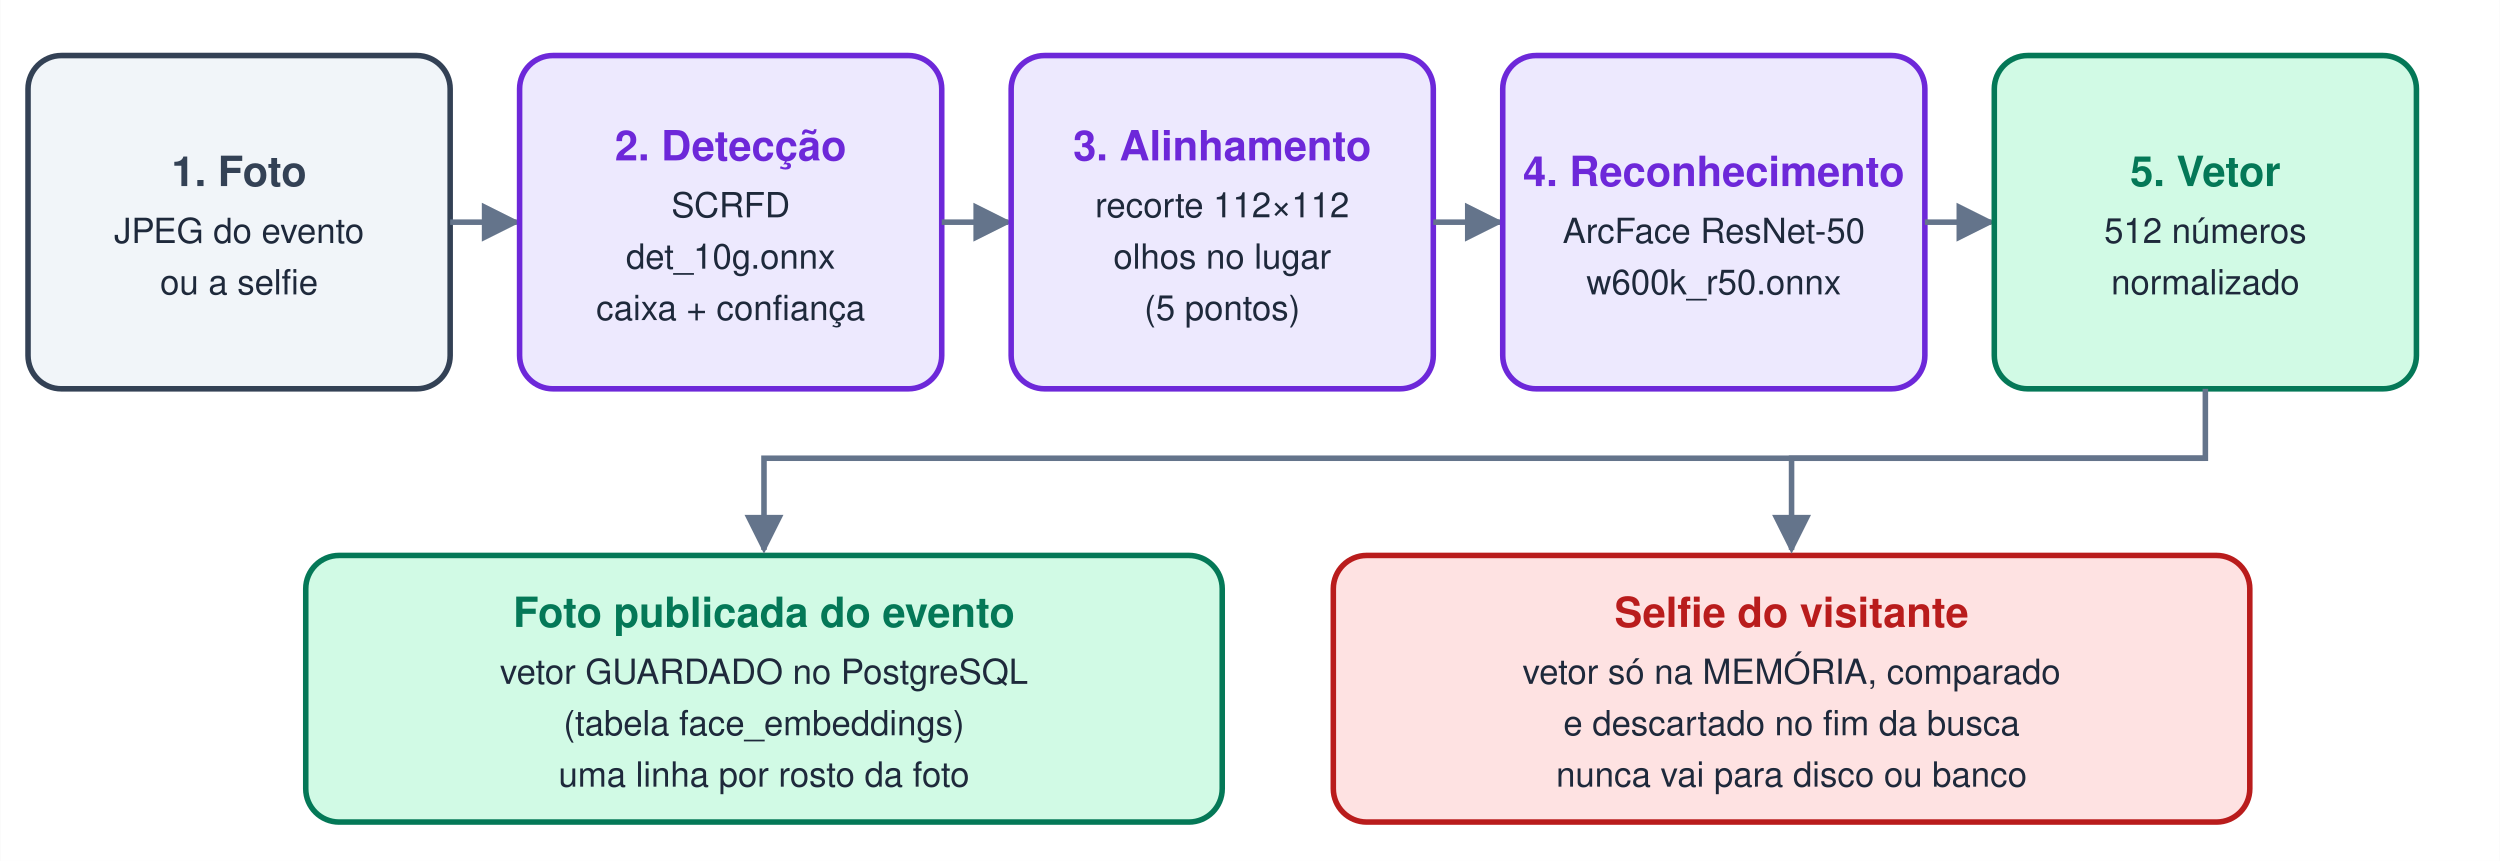
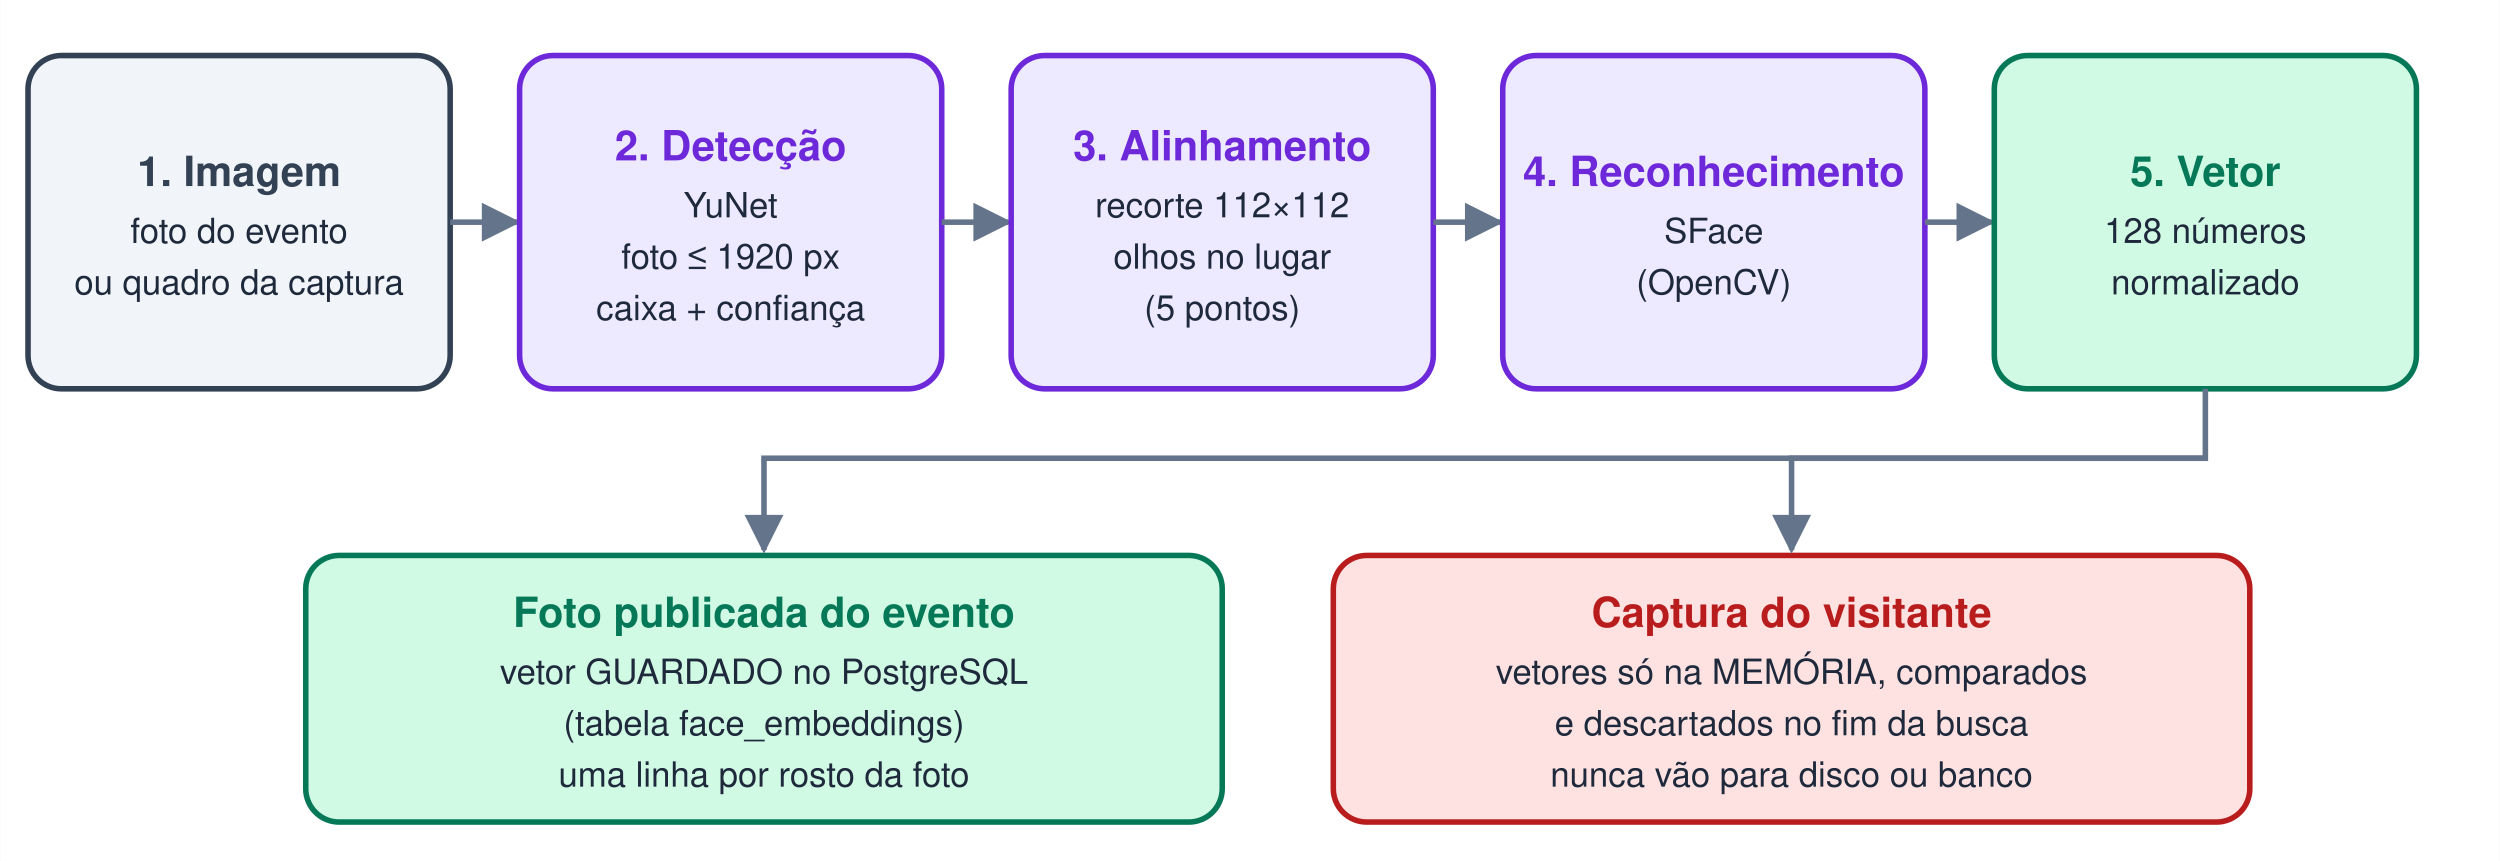
<svg xmlns="http://www.w3.org/2000/svg" width="16cm" height="5.51cm" viewBox="0 0 900 310">
  <defs>
    <marker id="seta" viewBox="0 0 10 10" refX="9" refY="5" markerWidth="7" markerHeight="7" orient="auto-start-reverse">
      <path d="M0 0 L10 5 L0 10 z" fill="#64748B" />
    </marker>
  </defs>
  <rect width="900" height="310" fill="white" />
  <rect x="10" y="20" width="152" height="120" rx="12" fill="#F1F5F9" stroke="#334155" stroke-width="2" />
-   <text x="86.0" y="67.0" font-family="Helvetica, Arial, sans-serif" font-size="15" font-weight="bold" text-anchor="middle" fill="#334155">1. Foto</text>
-   <text x="86.0" y="87.5" font-family="Helvetica, Arial, sans-serif" font-size="12.5" font-weight="normal" text-anchor="middle" fill="#1E293B">JPEG do evento</text>
-   <text x="86.0" y="106.0" font-family="Helvetica, Arial, sans-serif" font-size="12.5" font-weight="normal" text-anchor="middle" fill="#1E293B">ou a selfie</text>
+   <text x="86.0" y="67.0" font-family="Helvetica, Arial, sans-serif" font-size="15" font-weight="bold" text-anchor="middle" fill="#334155">1. Imagem</text>
+   <text x="86.0" y="87.5" font-family="Helvetica, Arial, sans-serif" font-size="12.5" font-weight="normal" text-anchor="middle" fill="#1E293B">foto do evento</text>
+   <text x="86.0" y="106.0" font-family="Helvetica, Arial, sans-serif" font-size="12.5" font-weight="normal" text-anchor="middle" fill="#1E293B">ou quadro da captura</text>
  <path d="M162 80 L186 80" fill="none" stroke="#64748B" stroke-width="2" marker-end="url(#seta)" />
  <rect x="187" y="20" width="152" height="120" rx="12" fill="#EDE9FE" stroke="#6D28D9" stroke-width="2" />
  <text x="263.0" y="57.75" font-family="Helvetica, Arial, sans-serif" font-size="15" font-weight="bold" text-anchor="middle" fill="#6D28D9">2. Detecção</text>
-   <text x="263.0" y="78.25" font-family="Helvetica, Arial, sans-serif" font-size="12.5" font-weight="normal" text-anchor="middle" fill="#1E293B">SCRFD</text>
-   <text x="263.0" y="96.75" font-family="Helvetica, Arial, sans-serif" font-size="12.5" font-weight="normal" text-anchor="middle" fill="#1E293B">det_10g.onnx</text>
+   <text x="263.0" y="78.25" font-family="Helvetica, Arial, sans-serif" font-size="12.5" font-weight="normal" text-anchor="middle" fill="#1E293B">YuNet</text>
+   <text x="263.0" y="96.75" font-family="Helvetica, Arial, sans-serif" font-size="12.5" font-weight="normal" text-anchor="middle" fill="#1E293B">foto ≤ 1920 px</text>
  <text x="263.0" y="115.25" font-family="Helvetica, Arial, sans-serif" font-size="12.5" font-weight="normal" text-anchor="middle" fill="#1E293B">caixa + confiança</text>
  <path d="M339 80 L363 80" fill="none" stroke="#64748B" stroke-width="2" marker-end="url(#seta)" />
  <rect x="364" y="20" width="152" height="120" rx="12" fill="#EDE9FE" stroke="#6D28D9" stroke-width="2" />
  <text x="440.0" y="57.75" font-family="Helvetica, Arial, sans-serif" font-size="15" font-weight="bold" text-anchor="middle" fill="#6D28D9">3. Alinhamento</text>
  <text x="440.0" y="78.25" font-family="Helvetica, Arial, sans-serif" font-size="12.5" font-weight="normal" text-anchor="middle" fill="#1E293B">recorte 112×112</text>
  <text x="440.0" y="96.75" font-family="Helvetica, Arial, sans-serif" font-size="12.5" font-weight="normal" text-anchor="middle" fill="#1E293B">olhos no lugar</text>
  <text x="440.0" y="115.25" font-family="Helvetica, Arial, sans-serif" font-size="12.5" font-weight="normal" text-anchor="middle" fill="#1E293B">(5 pontos)</text>
  <path d="M516 80 L540 80" fill="none" stroke="#64748B" stroke-width="2" marker-end="url(#seta)" />
  <rect x="541" y="20" width="152" height="120" rx="12" fill="#EDE9FE" stroke="#6D28D9" stroke-width="2" />
  <text x="617.0" y="67.0" font-family="Helvetica, Arial, sans-serif" font-size="15" font-weight="bold" text-anchor="middle" fill="#6D28D9">4. Reconhecimento</text>
-   <text x="617.0" y="87.5" font-family="Helvetica, Arial, sans-serif" font-size="12.5" font-weight="normal" text-anchor="middle" fill="#1E293B">ArcFace ResNet-50</text>
-   <text x="617.0" y="106.0" font-family="Helvetica, Arial, sans-serif" font-size="12.5" font-weight="normal" text-anchor="middle" fill="#1E293B">w600k_r50.onnx</text>
+   <text x="617.0" y="87.5" font-family="Helvetica, Arial, sans-serif" font-size="12.5" font-weight="normal" text-anchor="middle" fill="#1E293B">SFace</text>
+   <text x="617.0" y="106.0" font-family="Helvetica, Arial, sans-serif" font-size="12.5" font-weight="normal" text-anchor="middle" fill="#1E293B">(OpenCV)</text>
  <path d="M693 80 L717 80" fill="none" stroke="#64748B" stroke-width="2" marker-end="url(#seta)" />
  <rect x="718" y="20" width="152" height="120" rx="12" fill="#D1FAE5" stroke="#047857" stroke-width="2" />
  <text x="794.0" y="67.0" font-family="Helvetica, Arial, sans-serif" font-size="15" font-weight="bold" text-anchor="middle" fill="#047857">5. Vetor</text>
-   <text x="794.0" y="87.5" font-family="Helvetica, Arial, sans-serif" font-size="12.5" font-weight="normal" text-anchor="middle" fill="#1E293B">512 números</text>
+   <text x="794.0" y="87.5" font-family="Helvetica, Arial, sans-serif" font-size="12.5" font-weight="normal" text-anchor="middle" fill="#1E293B">128 números</text>
  <text x="794.0" y="106.0" font-family="Helvetica, Arial, sans-serif" font-size="12.5" font-weight="normal" text-anchor="middle" fill="#1E293B">normalizado</text>
  <rect x="110" y="200" width="330" height="96" rx="12" fill="#D1FAE5" stroke="#047857" stroke-width="2" />
  <text x="275.0" y="225.75" font-family="Helvetica, Arial, sans-serif" font-size="15" font-weight="bold" text-anchor="middle" fill="#047857">Foto publicada do evento</text>
  <text x="275.0" y="246.25" font-family="Helvetica, Arial, sans-serif" font-size="12.5" font-weight="normal" text-anchor="middle" fill="#1E293B">vetor GUARDADO no PostgreSQL</text>
  <text x="275.0" y="264.75" font-family="Helvetica, Arial, sans-serif" font-size="12.5" font-weight="normal" text-anchor="middle" fill="#1E293B">(tabela face_embeddings)</text>
  <text x="275.0" y="283.25" font-family="Helvetica, Arial, sans-serif" font-size="12.5" font-weight="normal" text-anchor="middle" fill="#1E293B">uma linha por rosto da foto</text>
  <rect x="480" y="200" width="330" height="96" rx="12" fill="#FEE2E2" stroke="#B91C1C" stroke-width="2" />
-   <text x="645.0" y="225.75" font-family="Helvetica, Arial, sans-serif" font-size="15" font-weight="bold" text-anchor="middle" fill="#B91C1C">Selfie do visitante</text>
-   <text x="645.0" y="246.25" font-family="Helvetica, Arial, sans-serif" font-size="12.5" font-weight="normal" text-anchor="middle" fill="#1E293B">vetor só na MEMÓRIA, comparado</text>
-   <text x="645.0" y="264.75" font-family="Helvetica, Arial, sans-serif" font-size="12.5" font-weight="normal" text-anchor="middle" fill="#1E293B">e descartado no fim da busca</text>
-   <text x="645.0" y="283.25" font-family="Helvetica, Arial, sans-serif" font-size="12.5" font-weight="normal" text-anchor="middle" fill="#1E293B">nunca vai para disco ou banco</text>
+   <text x="645.0" y="225.75" font-family="Helvetica, Arial, sans-serif" font-size="15" font-weight="bold" text-anchor="middle" fill="#B91C1C">Captura do visitante</text>
+   <text x="645.0" y="246.25" font-family="Helvetica, Arial, sans-serif" font-size="12.5" font-weight="normal" text-anchor="middle" fill="#1E293B">vetores só na MEMÓRIA, comparados</text>
+   <text x="645.0" y="264.75" font-family="Helvetica, Arial, sans-serif" font-size="12.5" font-weight="normal" text-anchor="middle" fill="#1E293B">e descartados no fim da busca</text>
+   <text x="645.0" y="283.25" font-family="Helvetica, Arial, sans-serif" font-size="12.5" font-weight="normal" text-anchor="middle" fill="#1E293B">nunca vão para disco ou banco</text>
  <path d="M794.0 140 L794.0 165 L275 165 L275 198" fill="none" stroke="#64748B" stroke-width="2" marker-end="url(#seta)" />
  <path d="M794.0 165 L645 165 L645 198" fill="none" stroke="#64748B" stroke-width="2" marker-end="url(#seta)" />
</svg>
